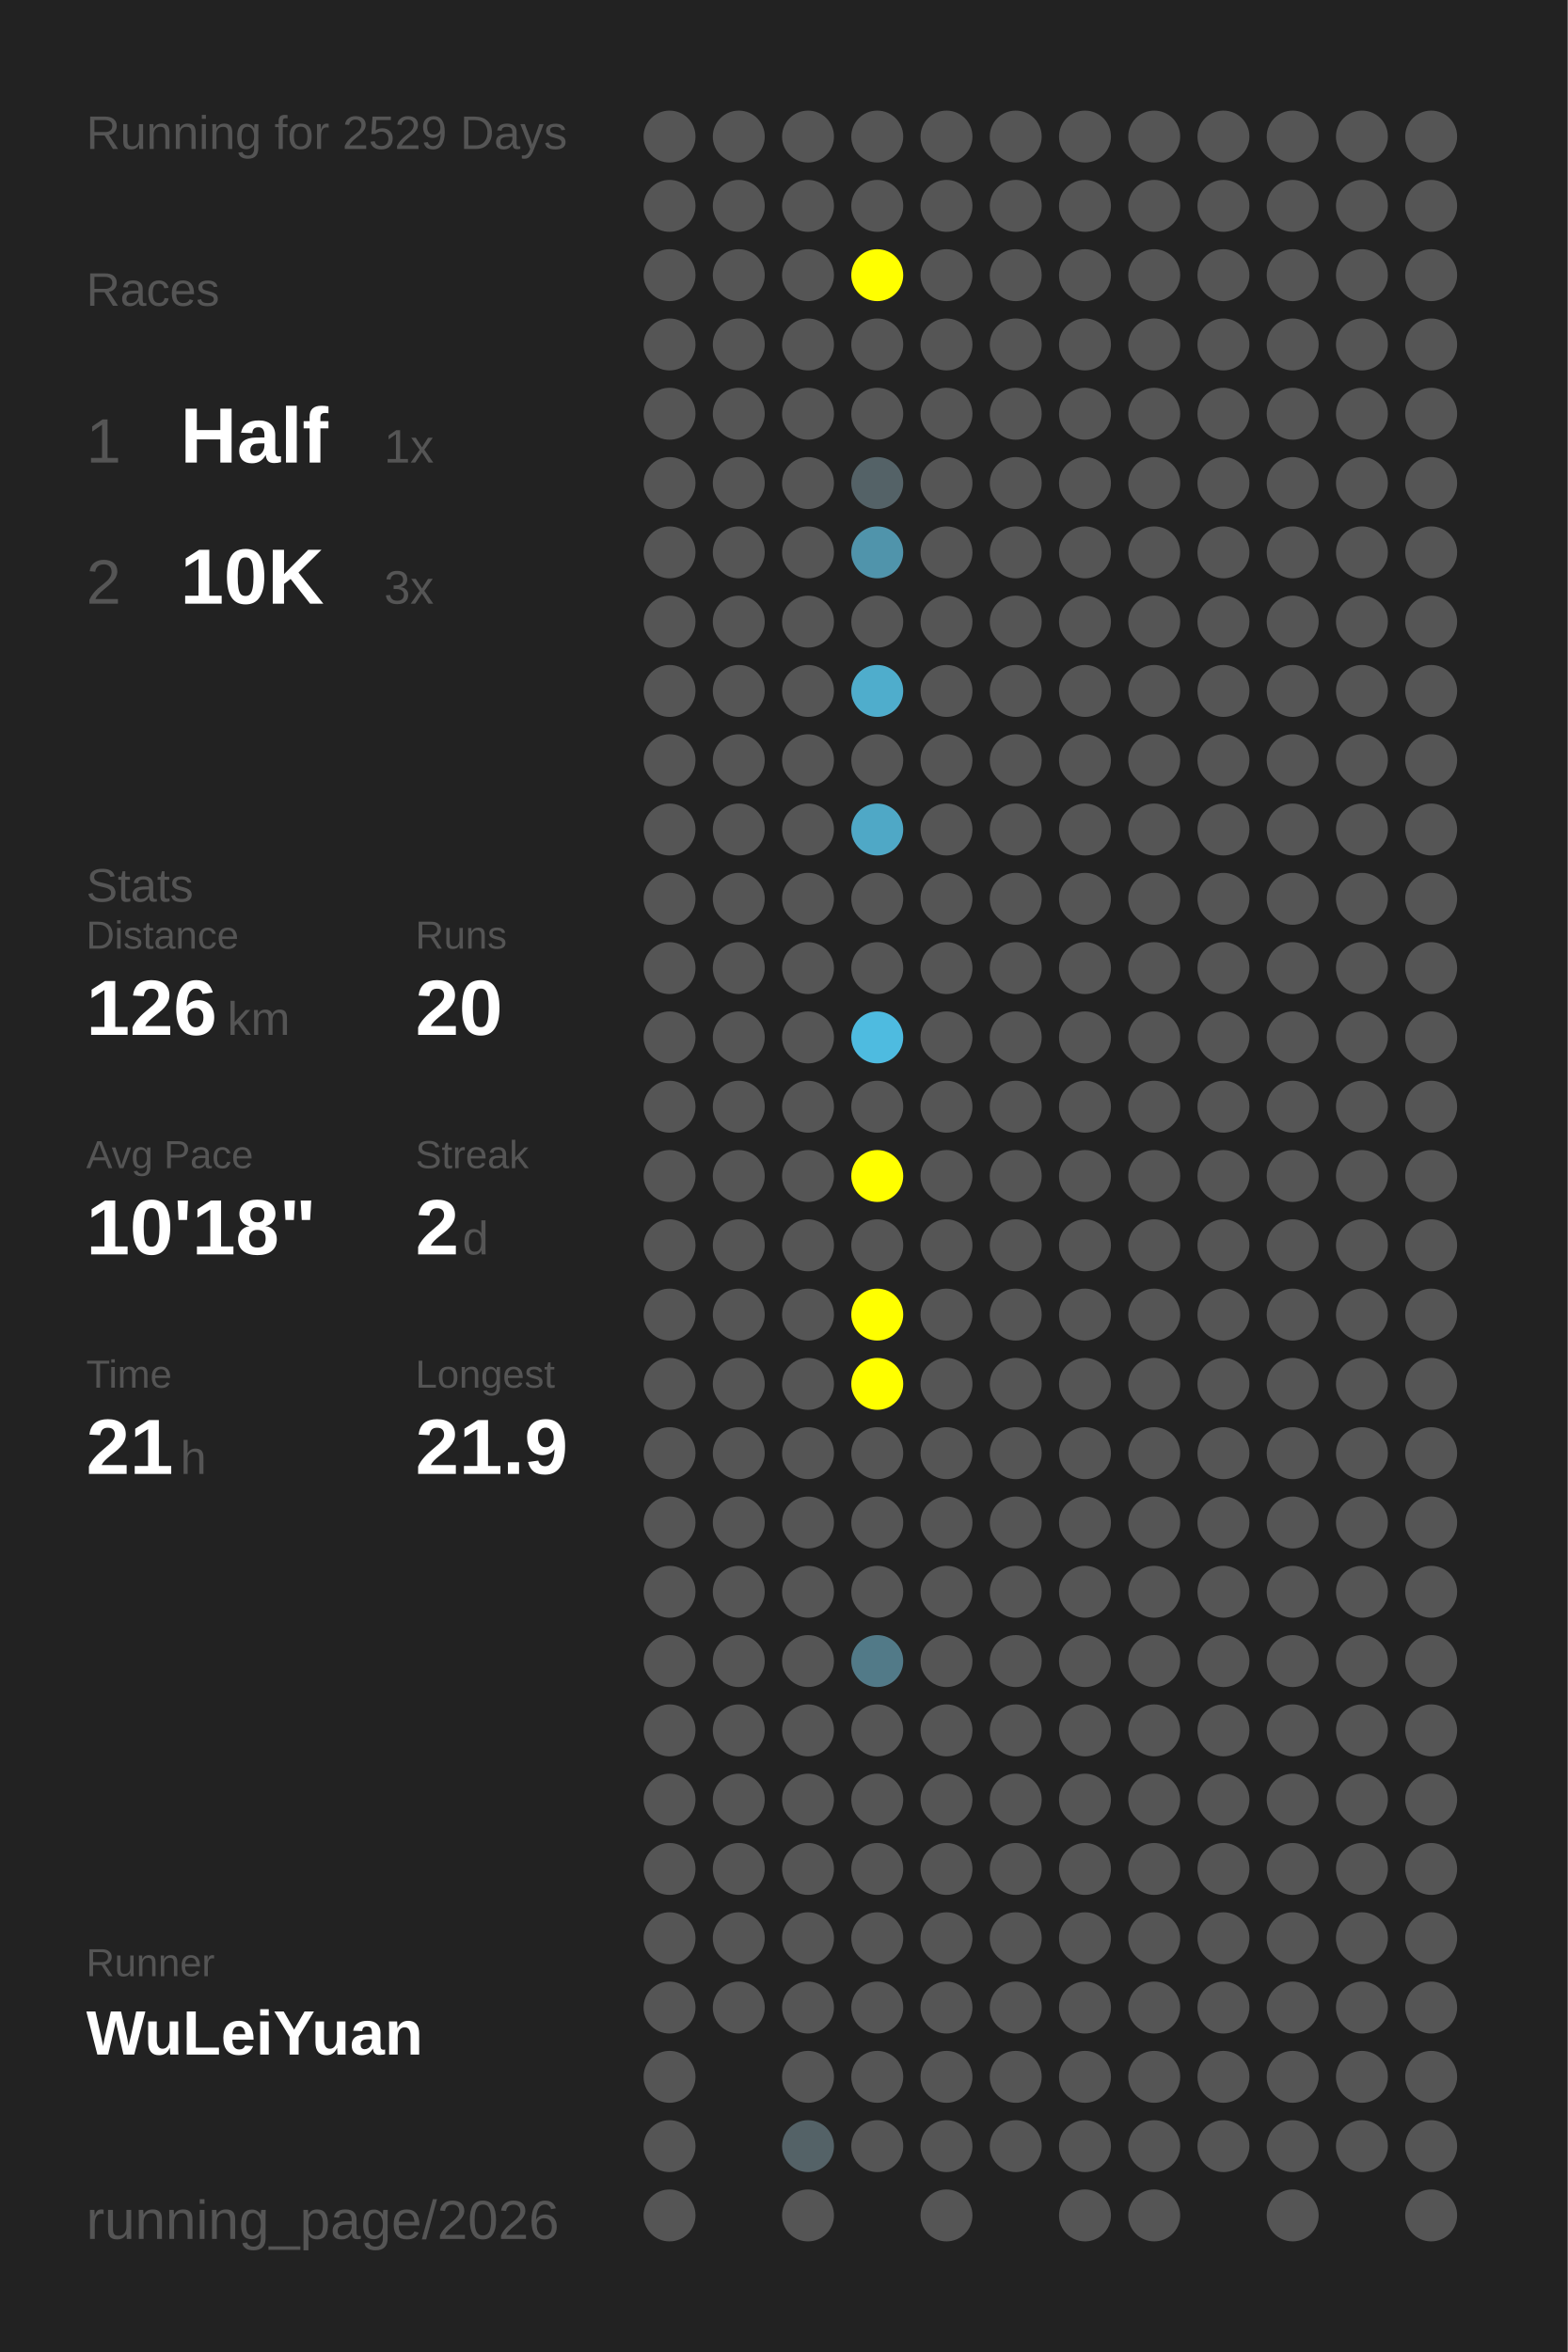
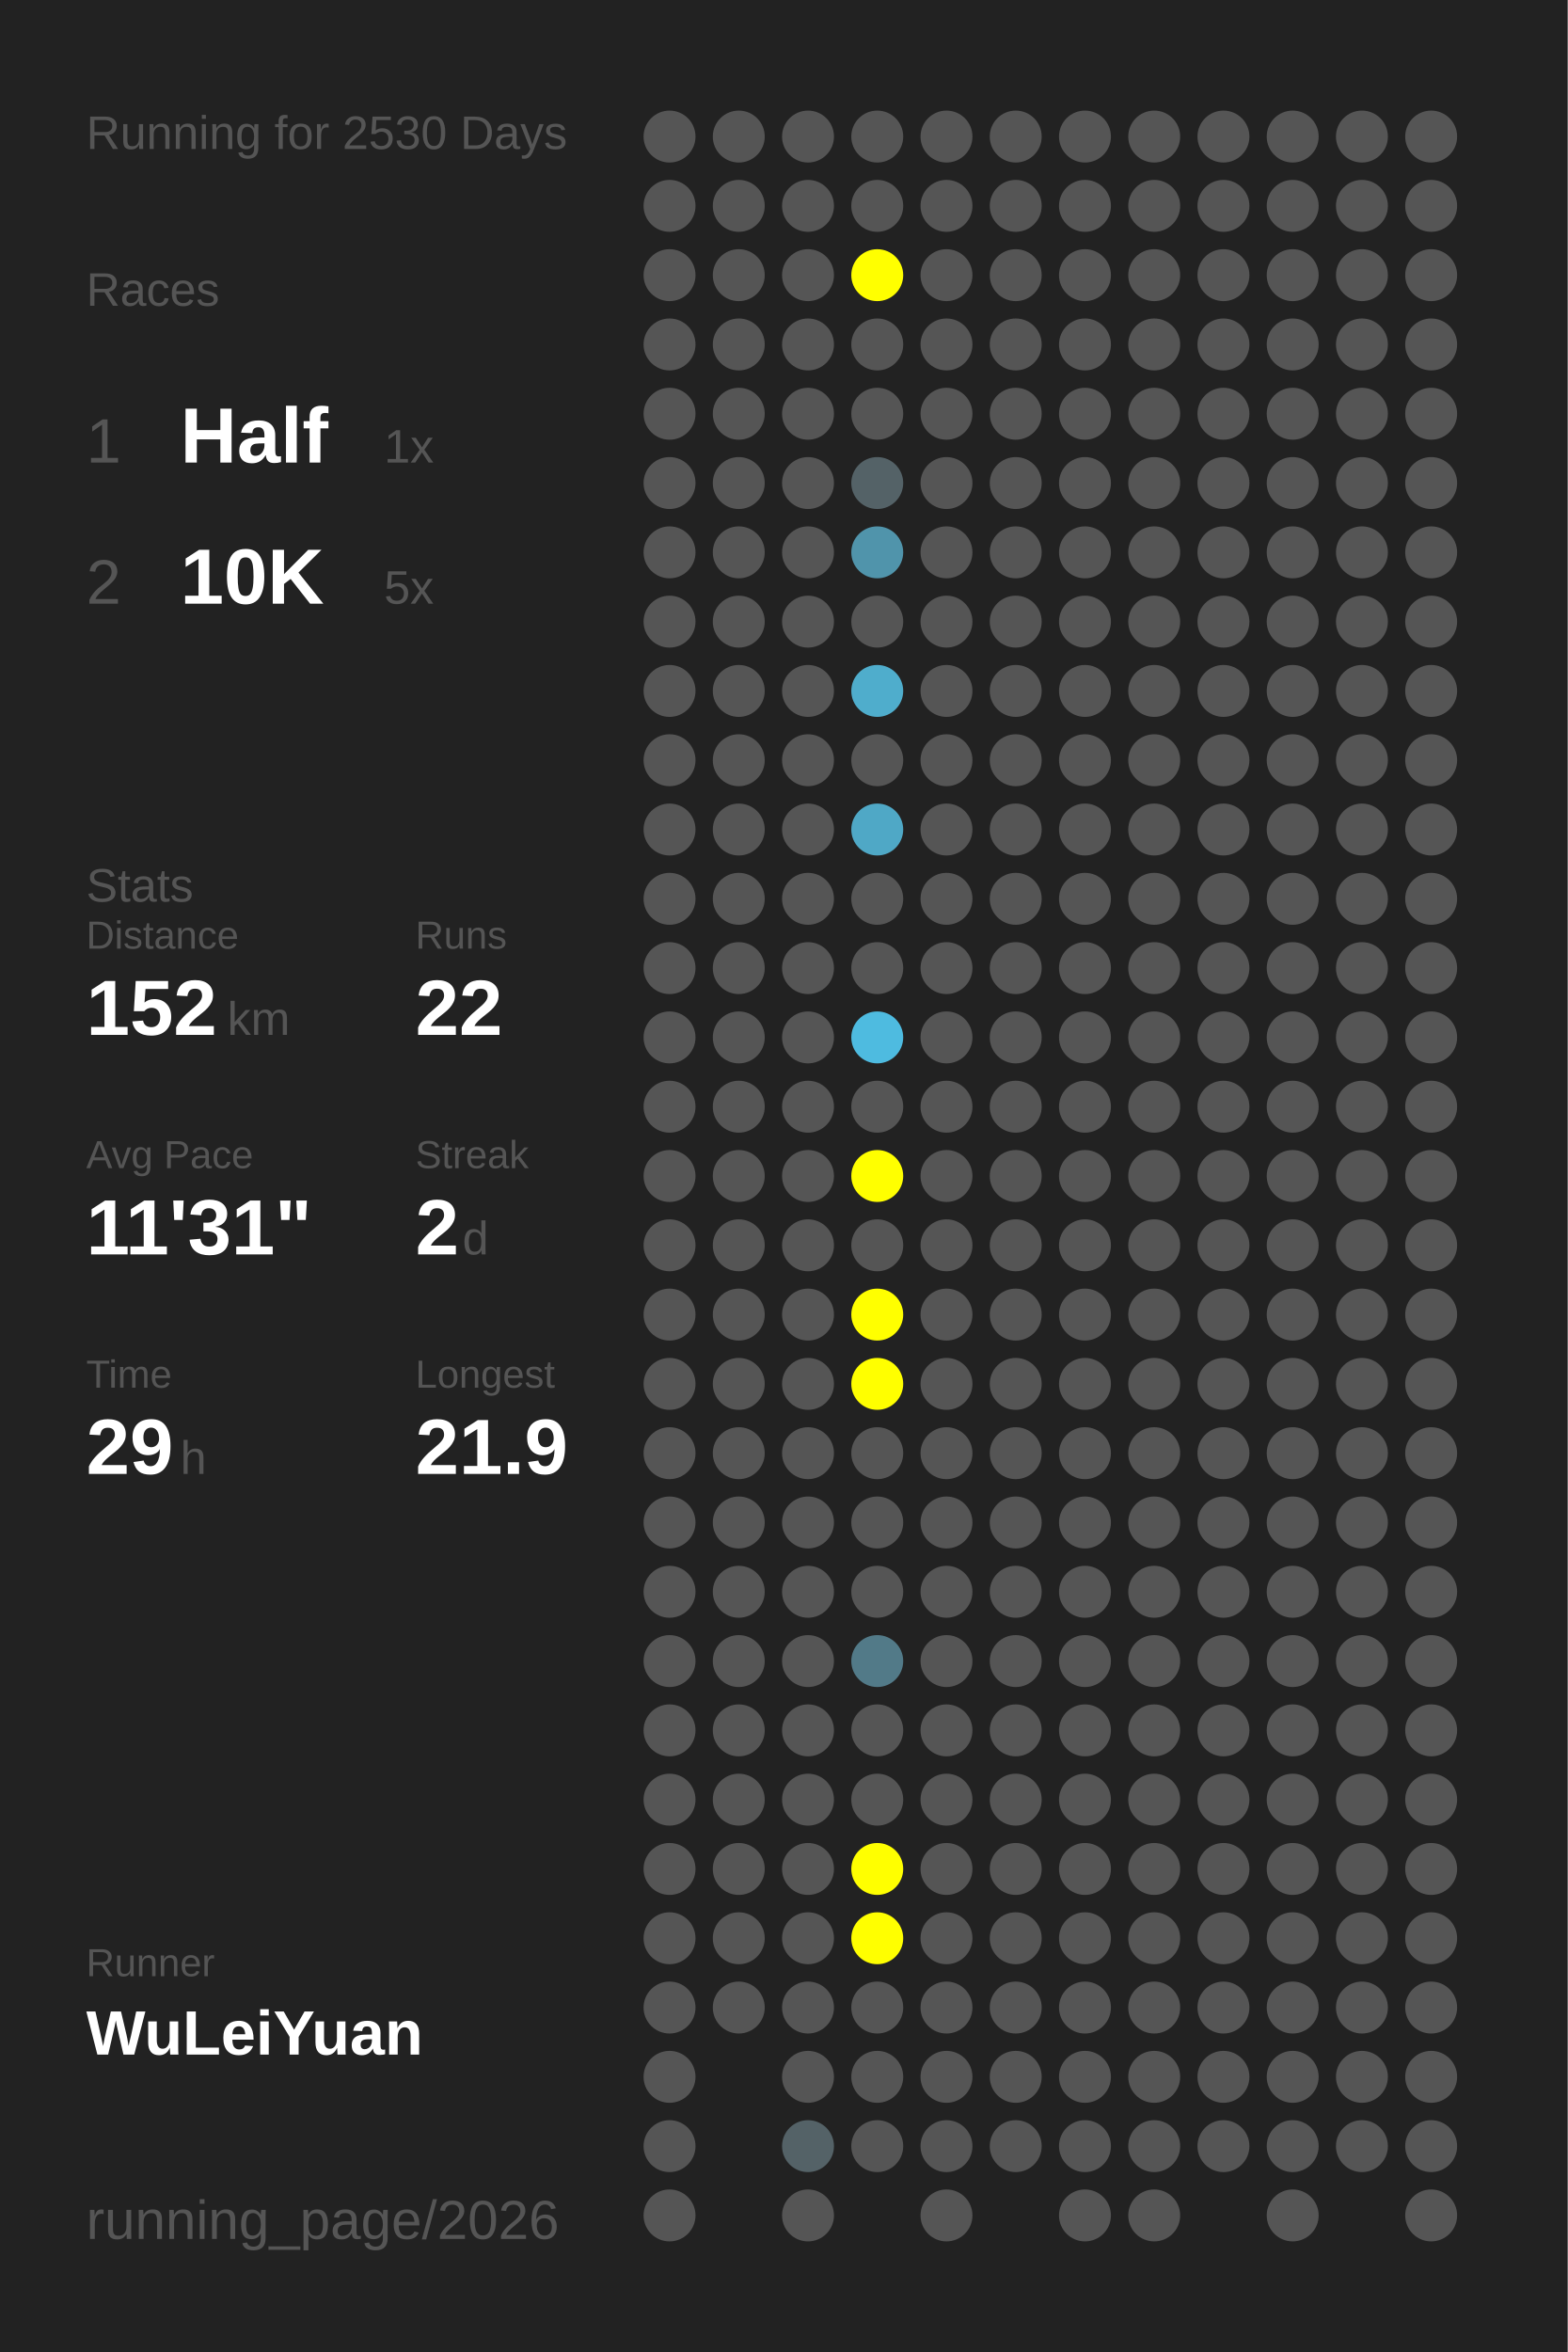
<svg xmlns="http://www.w3.org/2000/svg" baseProfile="full" height="300mm" version="1.1" viewBox="0,0,200,300" width="200mm">
  <defs />
  <rect fill="#222222" height="300" width="200" x="0" y="0" />
-   <text fill="#555555" style="font-size:6px; font-family:Arial;" x="11" y="19">Running for 2529 Days</text>
+   <text fill="#555555" style="font-size:6px; font-family:Arial;" x="11" y="19">Running for 2530 Days</text>
  <text fill="#555555" style="font-size:6px; font-family:Arial;" x="11" y="39">Races</text>
  <text fill="#555555" style="font-size:8px; font-family:Arial;" x="11" y="59">1</text>
  <text fill="#FFFFFF" style="font-size:10px; font-family:Arial; font-weight:bold;" x="23" y="59">Half</text>
  <text fill="#555555" style="font-size:6px; font-family:Arial;" x="49" y="59">1x</text>
  <text fill="#555555" style="font-size:8px; font-family:Arial;" x="11" y="77">2</text>
  <text fill="#FFFFFF" style="font-size:10px; font-family:Arial; font-weight:bold;" x="23" y="77">10K</text>
-   <text fill="#555555" style="font-size:6px; font-family:Arial;" x="49" y="77">3x</text>
+   <text fill="#555555" style="font-size:6px; font-family:Arial;" x="49" y="77">5x</text>
  <text fill="#555555" style="font-size:6px; font-family:Arial;" x="11" y="115">Stats</text>
  <text fill="#555555" style="font-size:5px; font-family:Arial;" x="11" y="121">Distance</text>
-   <text fill="#FFFFFF" style="font-size:10px; font-family:Arial; font-weight:bold;" x="11" y="132">126</text>
+   <text fill="#FFFFFF" style="font-size:10px; font-family:Arial; font-weight:bold;" x="11" y="132">152</text>
  <text fill="#555555" style="font-size:6px; font-family:Arial;" x="29" y="132">km</text>
  <text fill="#555555" style="font-size:5px; font-family:Arial;" x="53" y="121">Runs</text>
-   <text fill="#FFFFFF" style="font-size:10px; font-family:Arial; font-weight:bold;" x="53" y="132">20</text>
+   <text fill="#FFFFFF" style="font-size:10px; font-family:Arial; font-weight:bold;" x="53" y="132">22</text>
  <text fill="#555555" style="font-size:5px; font-family:Arial;" x="11" y="149">Avg Pace</text>
-   <text fill="#FFFFFF" style="font-size:10px; font-family:Arial; font-weight:bold;" x="11" y="160">10'18"</text>
+   <text fill="#FFFFFF" style="font-size:10px; font-family:Arial; font-weight:bold;" x="11" y="160">11'31"</text>
  <text fill="#555555" style="font-size:5px; font-family:Arial;" x="53" y="149">Streak</text>
  <text fill="#FFFFFF" style="font-size:10px; font-family:Arial; font-weight:bold;" x="53" y="160">2</text>
  <text fill="#555555" style="font-size:6px; font-family:Arial;" x="59" y="160">d</text>
  <text fill="#555555" style="font-size:5px; font-family:Arial;" x="11" y="177">Time</text>
-   <text fill="#FFFFFF" style="font-size:10px; font-family:Arial; font-weight:bold;" x="11" y="188">21</text>
+   <text fill="#FFFFFF" style="font-size:10px; font-family:Arial; font-weight:bold;" x="11" y="188">29</text>
  <text fill="#555555" style="font-size:6px; font-family:Arial;" x="23" y="188">h</text>
  <text fill="#555555" style="font-size:5px; font-family:Arial;" x="53" y="177">Longest</text>
  <text fill="#FFFFFF" style="font-size:10px; font-family:Arial; font-weight:bold;" x="53" y="188">21.9</text>
  <text fill="#555555" style="font-size:5px; font-family:Arial;" x="11" y="252.065">Runner</text>
  <text fill="#FFFFFF" style="font-size:8px; font-family:Arial; font-weight:bold;" x="11" y="262.065">WuLeiYuan</text>
  <text fill="#555555" style="font-size:7px; font-family:Arial;" x="11" y="285.581">running_page/2026</text>
  <circle cx="85.417" cy="17.419" fill="#555555" r="3.312" />
  <circle cx="85.417" cy="26.258" fill="#555555" r="3.312" />
  <circle cx="85.417" cy="35.097" fill="#555555" r="3.312" />
  <circle cx="85.417" cy="43.935" fill="#555555" r="3.312" />
  <circle cx="85.417" cy="52.774" fill="#555555" r="3.312" />
  <circle cx="85.417" cy="61.613" fill="#555555" r="3.312" />
  <circle cx="85.417" cy="70.452" fill="#555555" r="3.312" />
  <circle cx="85.417" cy="79.29" fill="#555555" r="3.312" />
  <circle cx="85.417" cy="88.129" fill="#555555" r="3.312" />
  <circle cx="85.417" cy="96.968" fill="#555555" r="3.312" />
  <circle cx="85.417" cy="105.806" fill="#555555" r="3.312" />
  <circle cx="85.417" cy="114.645" fill="#555555" r="3.312" />
  <circle cx="85.417" cy="123.484" fill="#555555" r="3.312" />
  <circle cx="85.417" cy="132.323" fill="#555555" r="3.312" />
  <circle cx="85.417" cy="141.161" fill="#555555" r="3.312" />
  <circle cx="85.417" cy="150" fill="#555555" r="3.312" />
  <circle cx="85.417" cy="158.839" fill="#555555" r="3.312" />
  <circle cx="85.417" cy="167.677" fill="#555555" r="3.312" />
  <circle cx="85.417" cy="176.516" fill="#555555" r="3.312" />
  <circle cx="85.417" cy="185.355" fill="#555555" r="3.312" />
  <circle cx="85.417" cy="194.194" fill="#555555" r="3.312" />
  <circle cx="85.417" cy="203.032" fill="#555555" r="3.312" />
  <circle cx="85.417" cy="211.871" fill="#555555" r="3.312" />
  <circle cx="85.417" cy="220.71" fill="#555555" r="3.312" />
  <circle cx="85.417" cy="229.548" fill="#555555" r="3.312" />
  <circle cx="85.417" cy="238.387" fill="#555555" r="3.312" />
  <circle cx="85.417" cy="247.226" fill="#555555" r="3.312" />
  <circle cx="85.417" cy="256.065" fill="#555555" r="3.312" />
  <circle cx="85.417" cy="264.903" fill="#555555" r="3.312" />
  <circle cx="85.417" cy="273.742" fill="#555555" r="3.312" />
  <circle cx="85.417" cy="282.581" fill="#555555" r="3.312" />
  <circle cx="94.25" cy="17.419" fill="#555555" r="3.312" />
  <circle cx="94.25" cy="26.258" fill="#555555" r="3.312" />
  <circle cx="94.25" cy="35.097" fill="#555555" r="3.312" />
  <circle cx="94.25" cy="43.935" fill="#555555" r="3.312" />
  <circle cx="94.25" cy="52.774" fill="#555555" r="3.312" />
  <circle cx="94.25" cy="61.613" fill="#555555" r="3.312" />
  <circle cx="94.25" cy="70.452" fill="#555555" r="3.312" />
  <circle cx="94.25" cy="79.29" fill="#555555" r="3.312" />
  <circle cx="94.25" cy="88.129" fill="#555555" r="3.312" />
  <circle cx="94.25" cy="96.968" fill="#555555" r="3.312" />
  <circle cx="94.25" cy="105.806" fill="#555555" r="3.312" />
  <circle cx="94.25" cy="114.645" fill="#555555" r="3.312" />
  <circle cx="94.25" cy="123.484" fill="#555555" r="3.312" />
  <circle cx="94.25" cy="132.323" fill="#555555" r="3.312" />
  <circle cx="94.25" cy="141.161" fill="#555555" r="3.312" />
  <circle cx="94.25" cy="150" fill="#555555" r="3.312" />
  <circle cx="94.25" cy="158.839" fill="#555555" r="3.312" />
  <circle cx="94.25" cy="167.677" fill="#555555" r="3.312" />
  <circle cx="94.25" cy="176.516" fill="#555555" r="3.312" />
  <circle cx="94.25" cy="185.355" fill="#555555" r="3.312" />
  <circle cx="94.25" cy="194.194" fill="#555555" r="3.312" />
  <circle cx="94.25" cy="203.032" fill="#555555" r="3.312" />
  <circle cx="94.25" cy="211.871" fill="#555555" r="3.312" />
  <circle cx="94.25" cy="220.71" fill="#555555" r="3.312" />
  <circle cx="94.25" cy="229.548" fill="#555555" r="3.312" />
  <circle cx="94.25" cy="238.387" fill="#555555" r="3.312" />
  <circle cx="94.25" cy="247.226" fill="#555555" r="3.312" />
  <circle cx="94.25" cy="256.065" fill="#555555" r="3.312" />
  <circle cx="103.083" cy="17.419" fill="#555555" r="3.312" />
  <circle cx="103.083" cy="26.258" fill="#555555" r="3.312" />
  <circle cx="103.083" cy="35.097" fill="#555555" r="3.312" />
  <circle cx="103.083" cy="43.935" fill="#555555" r="3.312" />
  <circle cx="103.083" cy="52.774" fill="#555555" r="3.312" />
  <circle cx="103.083" cy="61.613" fill="#555555" r="3.312" />
  <circle cx="103.083" cy="70.452" fill="#555555" r="3.312" />
  <circle cx="103.083" cy="79.29" fill="#555555" r="3.312" />
  <circle cx="103.083" cy="88.129" fill="#555555" r="3.312" />
  <circle cx="103.083" cy="96.968" fill="#555555" r="3.312" />
  <circle cx="103.083" cy="105.806" fill="#555555" r="3.312" />
  <circle cx="103.083" cy="114.645" fill="#555555" r="3.312" />
  <circle cx="103.083" cy="123.484" fill="#555555" r="3.312" />
  <circle cx="103.083" cy="132.323" fill="#555555" r="3.312" />
  <circle cx="103.083" cy="141.161" fill="#555555" r="3.312" />
  <circle cx="103.083" cy="150" fill="#555555" r="3.312" />
  <circle cx="103.083" cy="158.839" fill="#555555" r="3.312" />
  <circle cx="103.083" cy="167.677" fill="#555555" r="3.312" />
  <circle cx="103.083" cy="176.516" fill="#555555" r="3.312" />
  <circle cx="103.083" cy="185.355" fill="#555555" r="3.312" />
  <circle cx="103.083" cy="194.194" fill="#555555" r="3.312" />
  <circle cx="103.083" cy="203.032" fill="#555555" r="3.312" />
  <circle cx="103.083" cy="211.871" fill="#555555" r="3.312" />
  <circle cx="103.083" cy="220.71" fill="#555555" r="3.312" />
  <circle cx="103.083" cy="229.548" fill="#555555" r="3.312" />
  <circle cx="103.083" cy="238.387" fill="#555555" r="3.312" />
  <circle cx="103.083" cy="247.226" fill="#555555" r="3.312" />
  <circle cx="103.083" cy="256.065" fill="#555555" r="3.312" />
  <circle cx="103.083" cy="264.903" fill="#555555" r="3.312" />
  <circle cx="103.083" cy="273.742" fill="#546267" r="3.312" />
  <circle cx="103.083" cy="282.581" fill="#555555" r="3.312" />
  <circle cx="111.917" cy="17.419" fill="#555555" r="3.312" />
  <circle cx="111.917" cy="26.258" fill="#555555" r="3.312" />
  <circle cx="111.917" cy="35.097" fill="#FFFF00" r="3.312" />
  <circle cx="111.917" cy="43.935" fill="#555555" r="3.312" />
  <circle cx="111.917" cy="52.774" fill="#555555" r="3.312" />
  <circle cx="111.917" cy="61.613" fill="#546267" r="3.312" />
  <circle cx="111.917" cy="70.452" fill="#5094ab" r="3.312" />
  <circle cx="111.917" cy="79.29" fill="#555555" r="3.312" />
  <circle cx="111.917" cy="88.129" fill="#4fadcc" r="3.312" />
  <circle cx="111.917" cy="96.968" fill="#555555" r="3.312" />
  <circle cx="111.917" cy="105.806" fill="#4fa8c6" r="3.312" />
  <circle cx="111.917" cy="114.645" fill="#555555" r="3.312" />
  <circle cx="111.917" cy="123.484" fill="#555555" r="3.312" />
  <circle cx="111.917" cy="132.323" fill="#4ebbe0" r="3.312" />
  <circle cx="111.917" cy="141.161" fill="#555555" r="3.312" />
  <circle cx="111.917" cy="150" fill="#FFFF00" r="3.312" />
  <circle cx="111.917" cy="158.839" fill="#555555" r="3.312" />
  <circle cx="111.917" cy="167.677" fill="#FFFF00" r="3.312" />
  <circle cx="111.917" cy="176.516" fill="#FFFF00" r="3.312" />
  <circle cx="111.917" cy="185.355" fill="#555555" r="3.312" />
  <circle cx="111.917" cy="194.194" fill="#555555" r="3.312" />
  <circle cx="111.917" cy="203.032" fill="#555555" r="3.312" />
  <circle cx="111.917" cy="211.871" fill="#527a88" r="3.312" />
  <circle cx="111.917" cy="220.71" fill="#555555" r="3.312" />
  <circle cx="111.917" cy="229.548" fill="#555555" r="3.312" />
-   <circle cx="111.917" cy="238.387" fill="#555555" r="3.312" />
-   <circle cx="111.917" cy="247.226" fill="#555555" r="3.312" />
+   <circle cx="111.917" cy="238.387" fill="#FFFF00" r="3.312" />
+   <circle cx="111.917" cy="247.226" fill="#FFFF00" r="3.312" />
  <circle cx="111.917" cy="256.065" fill="#555555" r="3.312" />
  <circle cx="111.917" cy="264.903" fill="#555555" r="3.312" />
  <circle cx="111.917" cy="273.742" fill="#555555" r="3.312" />
  <circle cx="120.75" cy="17.419" fill="#555555" r="3.312" />
  <circle cx="120.75" cy="26.258" fill="#555555" r="3.312" />
  <circle cx="120.75" cy="35.097" fill="#555555" r="3.312" />
  <circle cx="120.75" cy="43.935" fill="#555555" r="3.312" />
  <circle cx="120.75" cy="52.774" fill="#555555" r="3.312" />
  <circle cx="120.75" cy="61.613" fill="#555555" r="3.312" />
  <circle cx="120.75" cy="70.452" fill="#555555" r="3.312" />
  <circle cx="120.75" cy="79.29" fill="#555555" r="3.312" />
  <circle cx="120.75" cy="88.129" fill="#555555" r="3.312" />
  <circle cx="120.75" cy="96.968" fill="#555555" r="3.312" />
  <circle cx="120.75" cy="105.806" fill="#555555" r="3.312" />
  <circle cx="120.75" cy="114.645" fill="#555555" r="3.312" />
  <circle cx="120.75" cy="123.484" fill="#555555" r="3.312" />
  <circle cx="120.75" cy="132.323" fill="#555555" r="3.312" />
  <circle cx="120.75" cy="141.161" fill="#555555" r="3.312" />
  <circle cx="120.75" cy="150" fill="#555555" r="3.312" />
  <circle cx="120.75" cy="158.839" fill="#555555" r="3.312" />
  <circle cx="120.75" cy="167.677" fill="#555555" r="3.312" />
  <circle cx="120.75" cy="176.516" fill="#555555" r="3.312" />
  <circle cx="120.75" cy="185.355" fill="#555555" r="3.312" />
  <circle cx="120.75" cy="194.194" fill="#555555" r="3.312" />
  <circle cx="120.75" cy="203.032" fill="#555555" r="3.312" />
  <circle cx="120.75" cy="211.871" fill="#555555" r="3.312" />
  <circle cx="120.75" cy="220.71" fill="#555555" r="3.312" />
  <circle cx="120.75" cy="229.548" fill="#555555" r="3.312" />
  <circle cx="120.75" cy="238.387" fill="#555555" r="3.312" />
  <circle cx="120.75" cy="247.226" fill="#555555" r="3.312" />
  <circle cx="120.75" cy="256.065" fill="#555555" r="3.312" />
  <circle cx="120.75" cy="264.903" fill="#555555" r="3.312" />
  <circle cx="120.75" cy="273.742" fill="#555555" r="3.312" />
  <circle cx="120.75" cy="282.581" fill="#555555" r="3.312" />
  <circle cx="129.583" cy="17.419" fill="#555555" r="3.312" />
  <circle cx="129.583" cy="26.258" fill="#555555" r="3.312" />
  <circle cx="129.583" cy="35.097" fill="#555555" r="3.312" />
  <circle cx="129.583" cy="43.935" fill="#555555" r="3.312" />
  <circle cx="129.583" cy="52.774" fill="#555555" r="3.312" />
  <circle cx="129.583" cy="61.613" fill="#555555" r="3.312" />
  <circle cx="129.583" cy="70.452" fill="#555555" r="3.312" />
  <circle cx="129.583" cy="79.29" fill="#555555" r="3.312" />
  <circle cx="129.583" cy="88.129" fill="#555555" r="3.312" />
  <circle cx="129.583" cy="96.968" fill="#555555" r="3.312" />
  <circle cx="129.583" cy="105.806" fill="#555555" r="3.312" />
  <circle cx="129.583" cy="114.645" fill="#555555" r="3.312" />
  <circle cx="129.583" cy="123.484" fill="#555555" r="3.312" />
  <circle cx="129.583" cy="132.323" fill="#555555" r="3.312" />
  <circle cx="129.583" cy="141.161" fill="#555555" r="3.312" />
  <circle cx="129.583" cy="150" fill="#555555" r="3.312" />
  <circle cx="129.583" cy="158.839" fill="#555555" r="3.312" />
  <circle cx="129.583" cy="167.677" fill="#555555" r="3.312" />
  <circle cx="129.583" cy="176.516" fill="#555555" r="3.312" />
  <circle cx="129.583" cy="185.355" fill="#555555" r="3.312" />
  <circle cx="129.583" cy="194.194" fill="#555555" r="3.312" />
  <circle cx="129.583" cy="203.032" fill="#555555" r="3.312" />
  <circle cx="129.583" cy="211.871" fill="#555555" r="3.312" />
  <circle cx="129.583" cy="220.71" fill="#555555" r="3.312" />
  <circle cx="129.583" cy="229.548" fill="#555555" r="3.312" />
  <circle cx="129.583" cy="238.387" fill="#555555" r="3.312" />
  <circle cx="129.583" cy="247.226" fill="#555555" r="3.312" />
  <circle cx="129.583" cy="256.065" fill="#555555" r="3.312" />
  <circle cx="129.583" cy="264.903" fill="#555555" r="3.312" />
  <circle cx="129.583" cy="273.742" fill="#555555" r="3.312" />
  <circle cx="138.417" cy="17.419" fill="#555555" r="3.312" />
  <circle cx="138.417" cy="26.258" fill="#555555" r="3.312" />
  <circle cx="138.417" cy="35.097" fill="#555555" r="3.312" />
  <circle cx="138.417" cy="43.935" fill="#555555" r="3.312" />
  <circle cx="138.417" cy="52.774" fill="#555555" r="3.312" />
  <circle cx="138.417" cy="61.613" fill="#555555" r="3.312" />
  <circle cx="138.417" cy="70.452" fill="#555555" r="3.312" />
  <circle cx="138.417" cy="79.29" fill="#555555" r="3.312" />
  <circle cx="138.417" cy="88.129" fill="#555555" r="3.312" />
  <circle cx="138.417" cy="96.968" fill="#555555" r="3.312" />
  <circle cx="138.417" cy="105.806" fill="#555555" r="3.312" />
  <circle cx="138.417" cy="114.645" fill="#555555" r="3.312" />
  <circle cx="138.417" cy="123.484" fill="#555555" r="3.312" />
  <circle cx="138.417" cy="132.323" fill="#555555" r="3.312" />
  <circle cx="138.417" cy="141.161" fill="#555555" r="3.312" />
  <circle cx="138.417" cy="150" fill="#555555" r="3.312" />
  <circle cx="138.417" cy="158.839" fill="#555555" r="3.312" />
  <circle cx="138.417" cy="167.677" fill="#555555" r="3.312" />
  <circle cx="138.417" cy="176.516" fill="#555555" r="3.312" />
  <circle cx="138.417" cy="185.355" fill="#555555" r="3.312" />
  <circle cx="138.417" cy="194.194" fill="#555555" r="3.312" />
  <circle cx="138.417" cy="203.032" fill="#555555" r="3.312" />
  <circle cx="138.417" cy="211.871" fill="#555555" r="3.312" />
  <circle cx="138.417" cy="220.71" fill="#555555" r="3.312" />
  <circle cx="138.417" cy="229.548" fill="#555555" r="3.312" />
  <circle cx="138.417" cy="238.387" fill="#555555" r="3.312" />
  <circle cx="138.417" cy="247.226" fill="#555555" r="3.312" />
  <circle cx="138.417" cy="256.065" fill="#555555" r="3.312" />
  <circle cx="138.417" cy="264.903" fill="#555555" r="3.312" />
  <circle cx="138.417" cy="273.742" fill="#555555" r="3.312" />
  <circle cx="138.417" cy="282.581" fill="#555555" r="3.312" />
  <circle cx="147.25" cy="17.419" fill="#555555" r="3.312" />
  <circle cx="147.25" cy="26.258" fill="#555555" r="3.312" />
  <circle cx="147.25" cy="35.097" fill="#555555" r="3.312" />
  <circle cx="147.25" cy="43.935" fill="#555555" r="3.312" />
  <circle cx="147.25" cy="52.774" fill="#555555" r="3.312" />
  <circle cx="147.25" cy="61.613" fill="#555555" r="3.312" />
  <circle cx="147.25" cy="70.452" fill="#555555" r="3.312" />
  <circle cx="147.25" cy="79.29" fill="#555555" r="3.312" />
  <circle cx="147.25" cy="88.129" fill="#555555" r="3.312" />
  <circle cx="147.25" cy="96.968" fill="#555555" r="3.312" />
  <circle cx="147.25" cy="105.806" fill="#555555" r="3.312" />
  <circle cx="147.25" cy="114.645" fill="#555555" r="3.312" />
  <circle cx="147.25" cy="123.484" fill="#555555" r="3.312" />
  <circle cx="147.25" cy="132.323" fill="#555555" r="3.312" />
  <circle cx="147.25" cy="141.161" fill="#555555" r="3.312" />
  <circle cx="147.25" cy="150" fill="#555555" r="3.312" />
  <circle cx="147.25" cy="158.839" fill="#555555" r="3.312" />
  <circle cx="147.25" cy="167.677" fill="#555555" r="3.312" />
  <circle cx="147.25" cy="176.516" fill="#555555" r="3.312" />
  <circle cx="147.25" cy="185.355" fill="#555555" r="3.312" />
  <circle cx="147.25" cy="194.194" fill="#555555" r="3.312" />
  <circle cx="147.25" cy="203.032" fill="#555555" r="3.312" />
  <circle cx="147.25" cy="211.871" fill="#555555" r="3.312" />
  <circle cx="147.25" cy="220.71" fill="#555555" r="3.312" />
  <circle cx="147.25" cy="229.548" fill="#555555" r="3.312" />
  <circle cx="147.25" cy="238.387" fill="#555555" r="3.312" />
  <circle cx="147.25" cy="247.226" fill="#555555" r="3.312" />
  <circle cx="147.25" cy="256.065" fill="#555555" r="3.312" />
  <circle cx="147.25" cy="264.903" fill="#555555" r="3.312" />
  <circle cx="147.25" cy="273.742" fill="#555555" r="3.312" />
  <circle cx="147.25" cy="282.581" fill="#555555" r="3.312" />
  <circle cx="156.083" cy="17.419" fill="#555555" r="3.312" />
  <circle cx="156.083" cy="26.258" fill="#555555" r="3.312" />
  <circle cx="156.083" cy="35.097" fill="#555555" r="3.312" />
  <circle cx="156.083" cy="43.935" fill="#555555" r="3.312" />
  <circle cx="156.083" cy="52.774" fill="#555555" r="3.312" />
  <circle cx="156.083" cy="61.613" fill="#555555" r="3.312" />
  <circle cx="156.083" cy="70.452" fill="#555555" r="3.312" />
  <circle cx="156.083" cy="79.29" fill="#555555" r="3.312" />
  <circle cx="156.083" cy="88.129" fill="#555555" r="3.312" />
  <circle cx="156.083" cy="96.968" fill="#555555" r="3.312" />
  <circle cx="156.083" cy="105.806" fill="#555555" r="3.312" />
  <circle cx="156.083" cy="114.645" fill="#555555" r="3.312" />
  <circle cx="156.083" cy="123.484" fill="#555555" r="3.312" />
  <circle cx="156.083" cy="132.323" fill="#555555" r="3.312" />
  <circle cx="156.083" cy="141.161" fill="#555555" r="3.312" />
  <circle cx="156.083" cy="150" fill="#555555" r="3.312" />
  <circle cx="156.083" cy="158.839" fill="#555555" r="3.312" />
  <circle cx="156.083" cy="167.677" fill="#555555" r="3.312" />
  <circle cx="156.083" cy="176.516" fill="#555555" r="3.312" />
  <circle cx="156.083" cy="185.355" fill="#555555" r="3.312" />
  <circle cx="156.083" cy="194.194" fill="#555555" r="3.312" />
  <circle cx="156.083" cy="203.032" fill="#555555" r="3.312" />
  <circle cx="156.083" cy="211.871" fill="#555555" r="3.312" />
  <circle cx="156.083" cy="220.71" fill="#555555" r="3.312" />
  <circle cx="156.083" cy="229.548" fill="#555555" r="3.312" />
  <circle cx="156.083" cy="238.387" fill="#555555" r="3.312" />
  <circle cx="156.083" cy="247.226" fill="#555555" r="3.312" />
  <circle cx="156.083" cy="256.065" fill="#555555" r="3.312" />
  <circle cx="156.083" cy="264.903" fill="#555555" r="3.312" />
  <circle cx="156.083" cy="273.742" fill="#555555" r="3.312" />
  <circle cx="164.917" cy="17.419" fill="#555555" r="3.312" />
  <circle cx="164.917" cy="26.258" fill="#555555" r="3.312" />
  <circle cx="164.917" cy="35.097" fill="#555555" r="3.312" />
  <circle cx="164.917" cy="43.935" fill="#555555" r="3.312" />
  <circle cx="164.917" cy="52.774" fill="#555555" r="3.312" />
  <circle cx="164.917" cy="61.613" fill="#555555" r="3.312" />
  <circle cx="164.917" cy="70.452" fill="#555555" r="3.312" />
  <circle cx="164.917" cy="79.29" fill="#555555" r="3.312" />
  <circle cx="164.917" cy="88.129" fill="#555555" r="3.312" />
  <circle cx="164.917" cy="96.968" fill="#555555" r="3.312" />
  <circle cx="164.917" cy="105.806" fill="#555555" r="3.312" />
  <circle cx="164.917" cy="114.645" fill="#555555" r="3.312" />
  <circle cx="164.917" cy="123.484" fill="#555555" r="3.312" />
  <circle cx="164.917" cy="132.323" fill="#555555" r="3.312" />
  <circle cx="164.917" cy="141.161" fill="#555555" r="3.312" />
  <circle cx="164.917" cy="150" fill="#555555" r="3.312" />
  <circle cx="164.917" cy="158.839" fill="#555555" r="3.312" />
  <circle cx="164.917" cy="167.677" fill="#555555" r="3.312" />
  <circle cx="164.917" cy="176.516" fill="#555555" r="3.312" />
  <circle cx="164.917" cy="185.355" fill="#555555" r="3.312" />
  <circle cx="164.917" cy="194.194" fill="#555555" r="3.312" />
  <circle cx="164.917" cy="203.032" fill="#555555" r="3.312" />
  <circle cx="164.917" cy="211.871" fill="#555555" r="3.312" />
  <circle cx="164.917" cy="220.71" fill="#555555" r="3.312" />
  <circle cx="164.917" cy="229.548" fill="#555555" r="3.312" />
  <circle cx="164.917" cy="238.387" fill="#555555" r="3.312" />
  <circle cx="164.917" cy="247.226" fill="#555555" r="3.312" />
  <circle cx="164.917" cy="256.065" fill="#555555" r="3.312" />
  <circle cx="164.917" cy="264.903" fill="#555555" r="3.312" />
  <circle cx="164.917" cy="273.742" fill="#555555" r="3.312" />
  <circle cx="164.917" cy="282.581" fill="#555555" r="3.312" />
  <circle cx="173.75" cy="17.419" fill="#555555" r="3.312" />
  <circle cx="173.75" cy="26.258" fill="#555555" r="3.312" />
  <circle cx="173.75" cy="35.097" fill="#555555" r="3.312" />
  <circle cx="173.75" cy="43.935" fill="#555555" r="3.312" />
  <circle cx="173.75" cy="52.774" fill="#555555" r="3.312" />
  <circle cx="173.75" cy="61.613" fill="#555555" r="3.312" />
  <circle cx="173.75" cy="70.452" fill="#555555" r="3.312" />
  <circle cx="173.75" cy="79.29" fill="#555555" r="3.312" />
  <circle cx="173.75" cy="88.129" fill="#555555" r="3.312" />
  <circle cx="173.75" cy="96.968" fill="#555555" r="3.312" />
  <circle cx="173.75" cy="105.806" fill="#555555" r="3.312" />
  <circle cx="173.75" cy="114.645" fill="#555555" r="3.312" />
  <circle cx="173.75" cy="123.484" fill="#555555" r="3.312" />
  <circle cx="173.75" cy="132.323" fill="#555555" r="3.312" />
  <circle cx="173.75" cy="141.161" fill="#555555" r="3.312" />
  <circle cx="173.75" cy="150" fill="#555555" r="3.312" />
  <circle cx="173.75" cy="158.839" fill="#555555" r="3.312" />
  <circle cx="173.75" cy="167.677" fill="#555555" r="3.312" />
  <circle cx="173.75" cy="176.516" fill="#555555" r="3.312" />
  <circle cx="173.75" cy="185.355" fill="#555555" r="3.312" />
  <circle cx="173.75" cy="194.194" fill="#555555" r="3.312" />
  <circle cx="173.75" cy="203.032" fill="#555555" r="3.312" />
  <circle cx="173.75" cy="211.871" fill="#555555" r="3.312" />
  <circle cx="173.75" cy="220.71" fill="#555555" r="3.312" />
  <circle cx="173.75" cy="229.548" fill="#555555" r="3.312" />
  <circle cx="173.75" cy="238.387" fill="#555555" r="3.312" />
  <circle cx="173.75" cy="247.226" fill="#555555" r="3.312" />
  <circle cx="173.75" cy="256.065" fill="#555555" r="3.312" />
  <circle cx="173.75" cy="264.903" fill="#555555" r="3.312" />
  <circle cx="173.75" cy="273.742" fill="#555555" r="3.312" />
  <circle cx="182.583" cy="17.419" fill="#555555" r="3.312" />
  <circle cx="182.583" cy="26.258" fill="#555555" r="3.312" />
  <circle cx="182.583" cy="35.097" fill="#555555" r="3.312" />
  <circle cx="182.583" cy="43.935" fill="#555555" r="3.312" />
  <circle cx="182.583" cy="52.774" fill="#555555" r="3.312" />
  <circle cx="182.583" cy="61.613" fill="#555555" r="3.312" />
  <circle cx="182.583" cy="70.452" fill="#555555" r="3.312" />
  <circle cx="182.583" cy="79.29" fill="#555555" r="3.312" />
  <circle cx="182.583" cy="88.129" fill="#555555" r="3.312" />
  <circle cx="182.583" cy="96.968" fill="#555555" r="3.312" />
  <circle cx="182.583" cy="105.806" fill="#555555" r="3.312" />
  <circle cx="182.583" cy="114.645" fill="#555555" r="3.312" />
  <circle cx="182.583" cy="123.484" fill="#555555" r="3.312" />
  <circle cx="182.583" cy="132.323" fill="#555555" r="3.312" />
  <circle cx="182.583" cy="141.161" fill="#555555" r="3.312" />
  <circle cx="182.583" cy="150" fill="#555555" r="3.312" />
  <circle cx="182.583" cy="158.839" fill="#555555" r="3.312" />
  <circle cx="182.583" cy="167.677" fill="#555555" r="3.312" />
  <circle cx="182.583" cy="176.516" fill="#555555" r="3.312" />
  <circle cx="182.583" cy="185.355" fill="#555555" r="3.312" />
  <circle cx="182.583" cy="194.194" fill="#555555" r="3.312" />
  <circle cx="182.583" cy="203.032" fill="#555555" r="3.312" />
  <circle cx="182.583" cy="211.871" fill="#555555" r="3.312" />
  <circle cx="182.583" cy="220.71" fill="#555555" r="3.312" />
  <circle cx="182.583" cy="229.548" fill="#555555" r="3.312" />
  <circle cx="182.583" cy="238.387" fill="#555555" r="3.312" />
  <circle cx="182.583" cy="247.226" fill="#555555" r="3.312" />
  <circle cx="182.583" cy="256.065" fill="#555555" r="3.312" />
  <circle cx="182.583" cy="264.903" fill="#555555" r="3.312" />
  <circle cx="182.583" cy="273.742" fill="#555555" r="3.312" />
  <circle cx="182.583" cy="282.581" fill="#555555" r="3.312" />
</svg>
